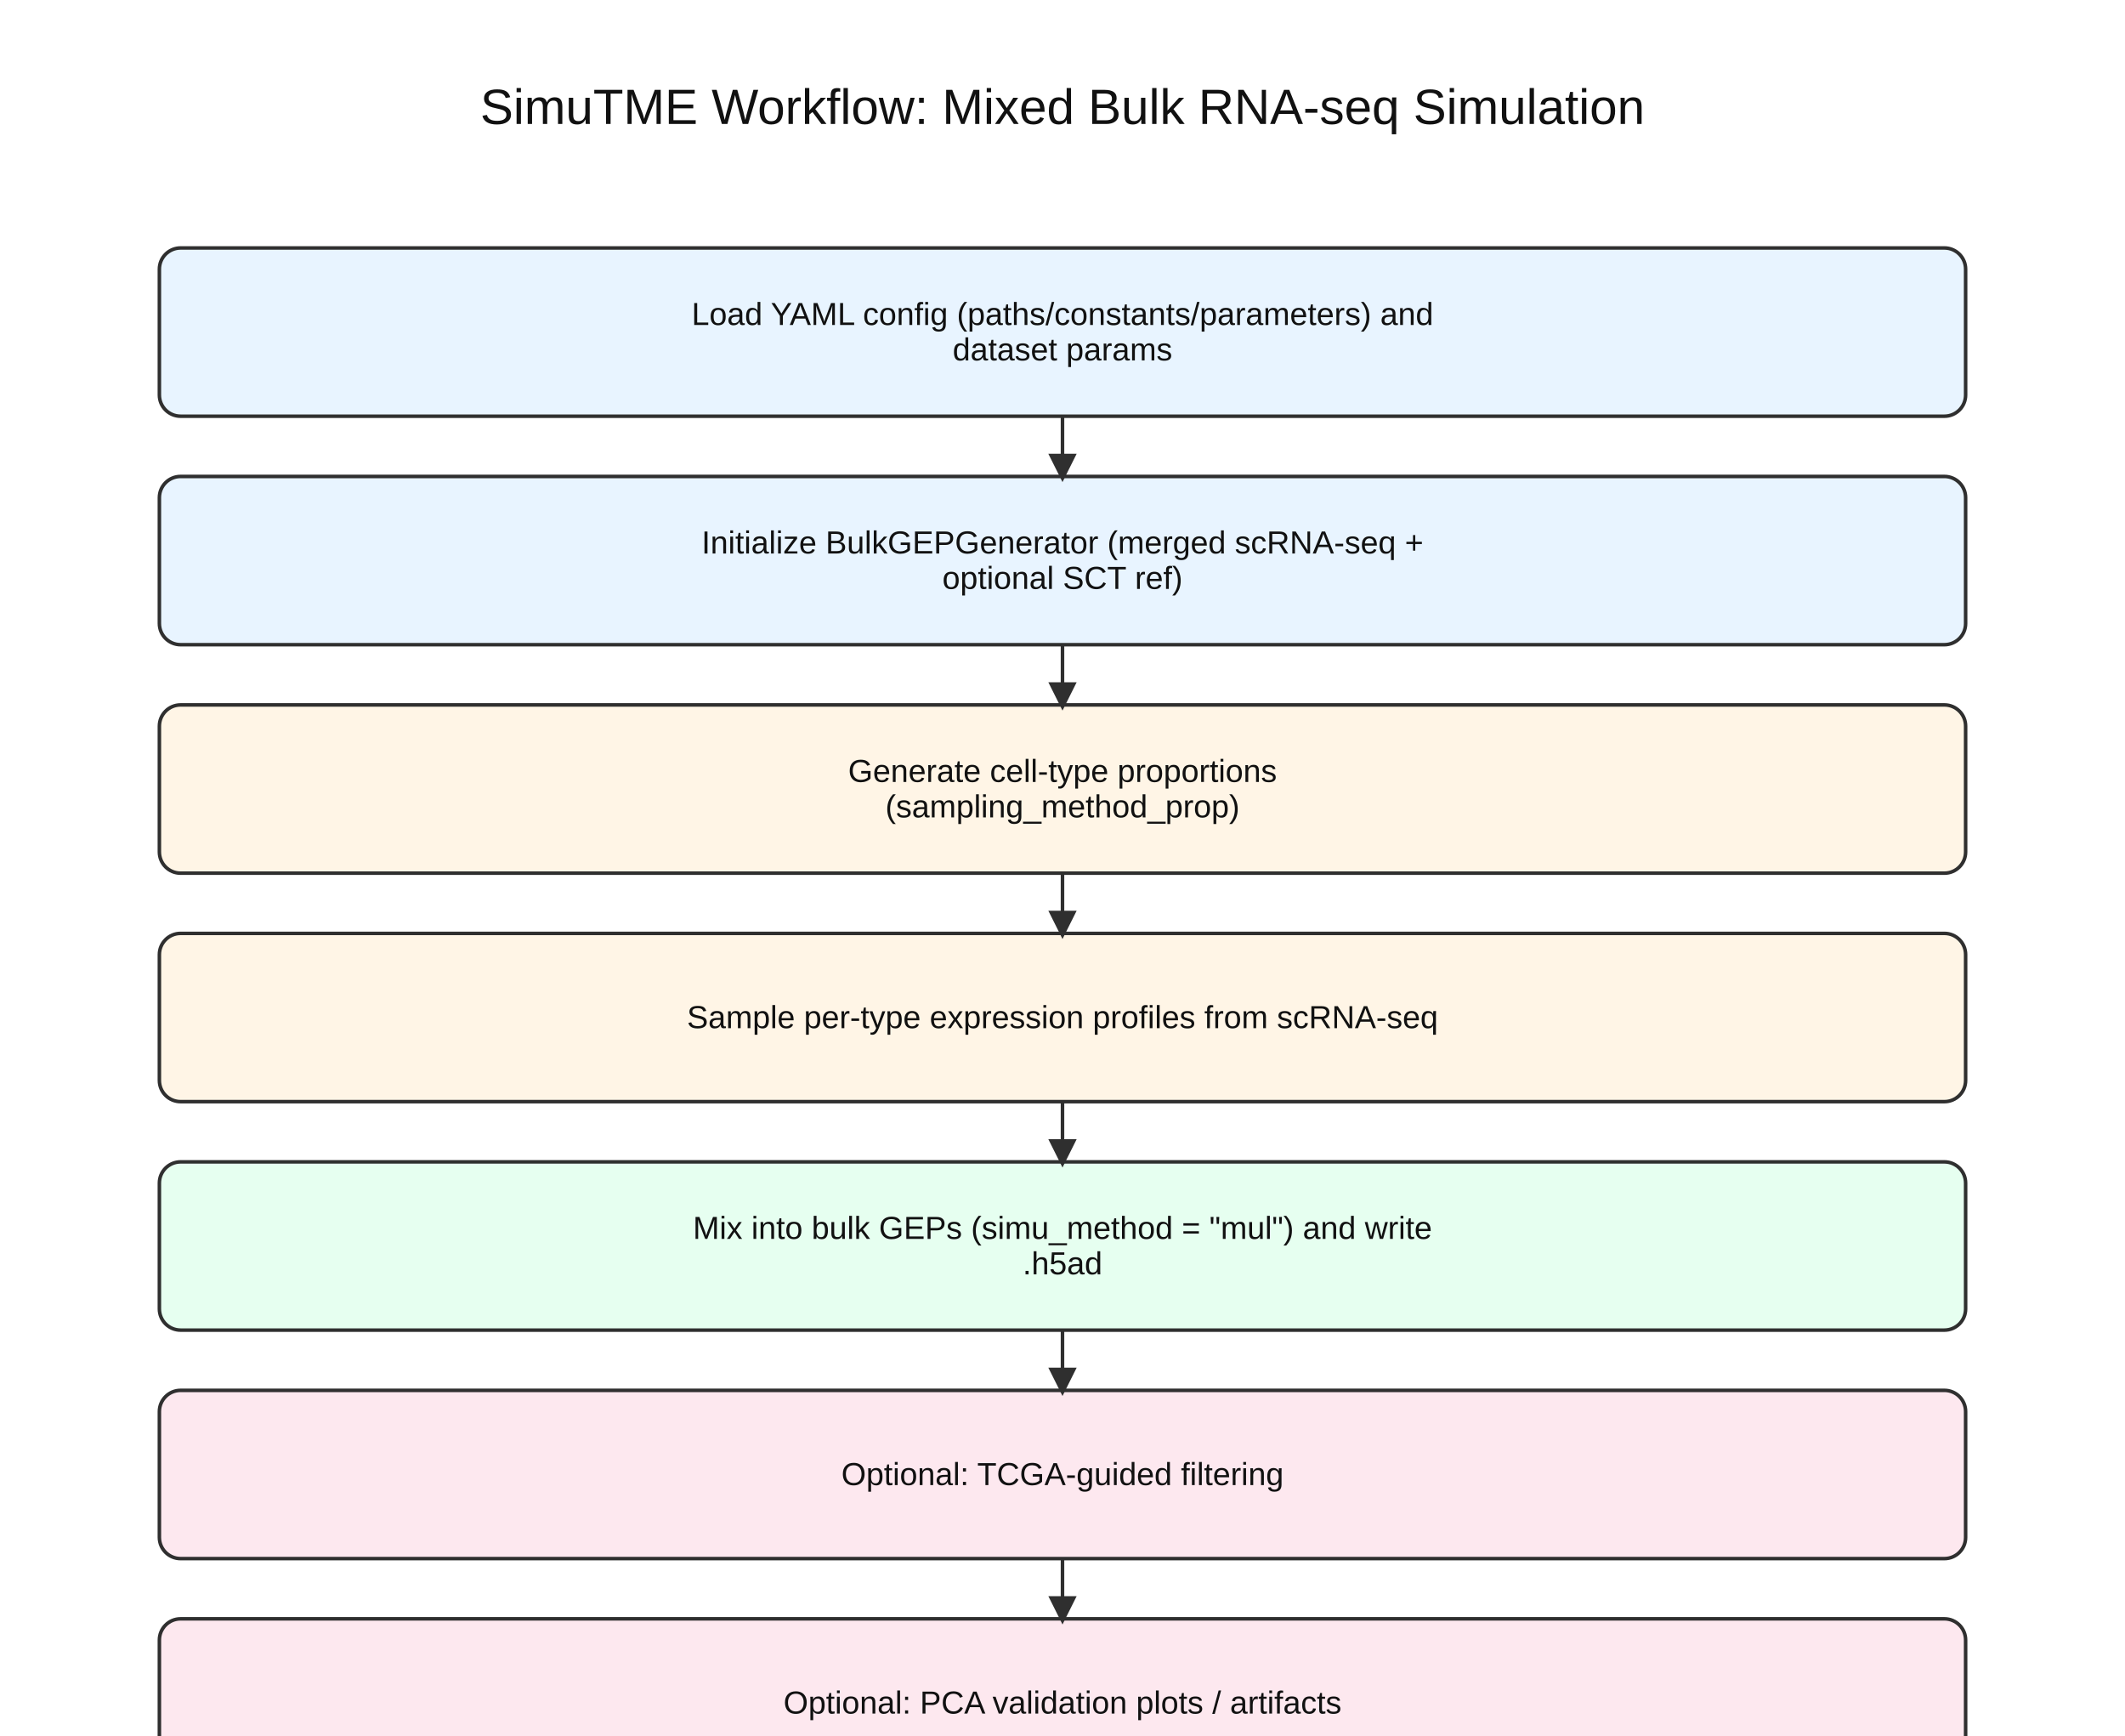
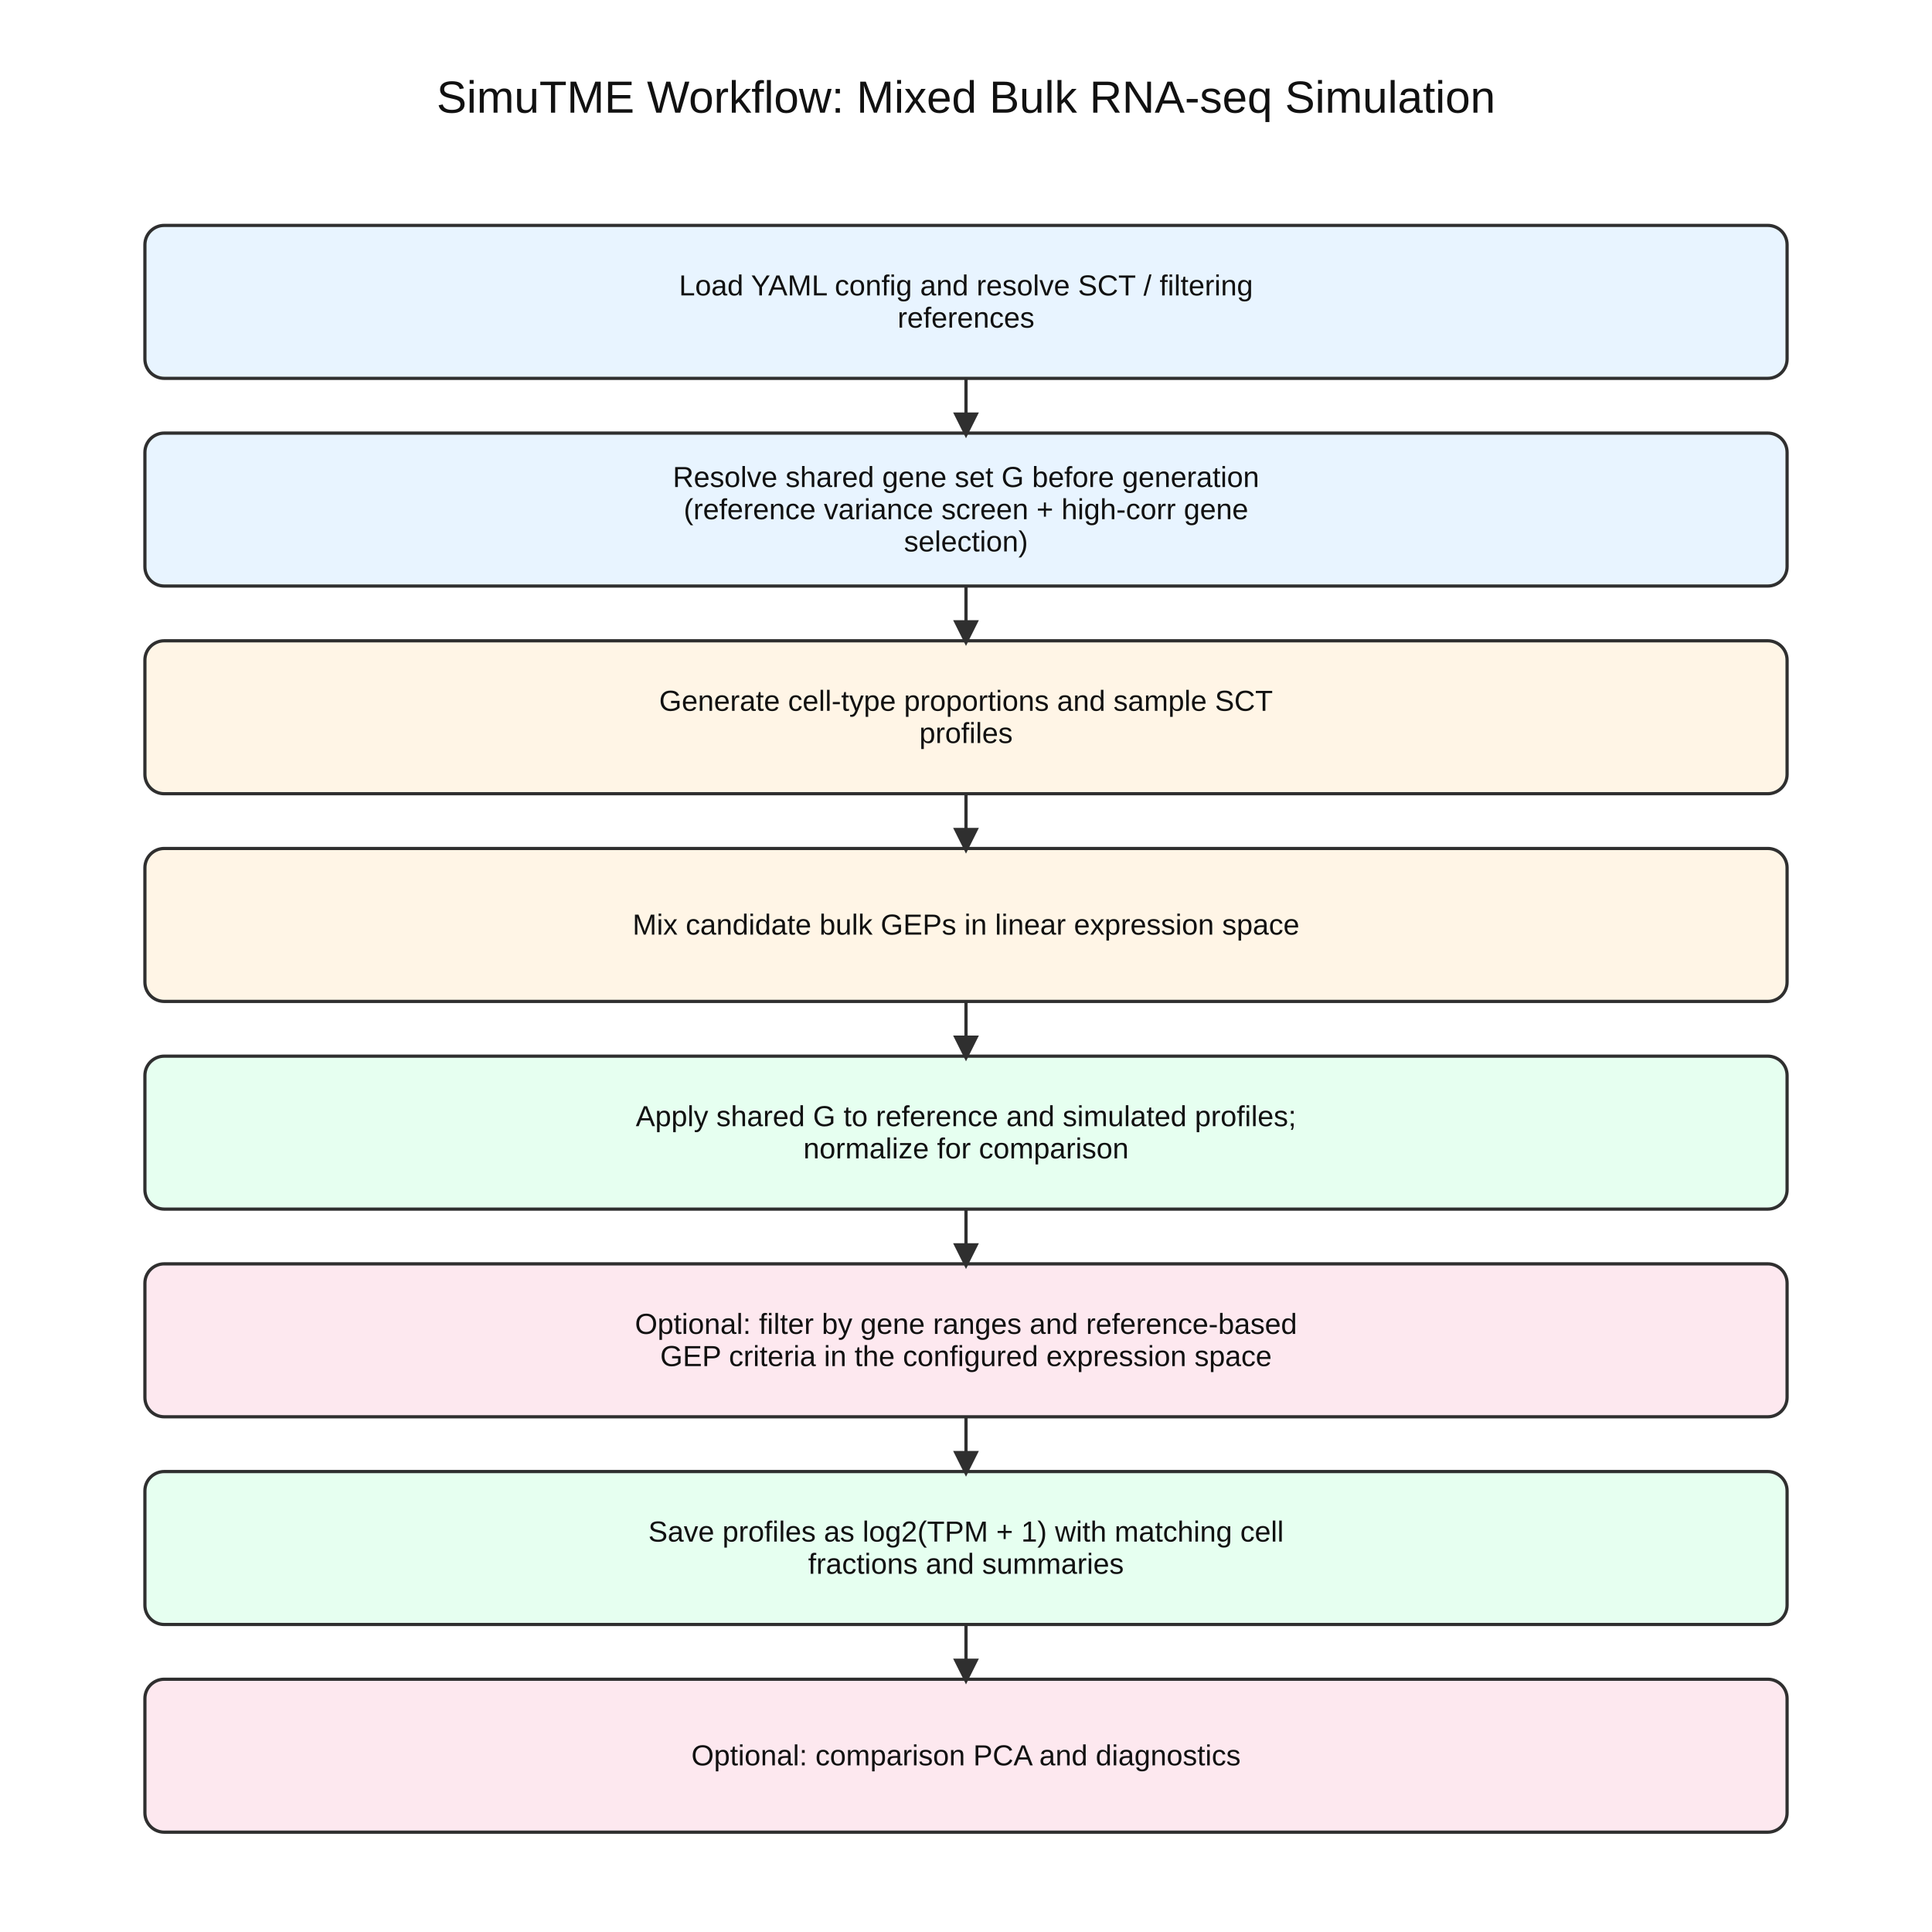
- <svg xmlns="http://www.w3.org/2000/svg" width="1200" height="980" viewBox="0 0 1200 980">
+ <svg xmlns="http://www.w3.org/2000/svg" width="1200" height="1200" viewBox="0 0 1200 1200">
  <defs>
    <marker id="arrow" viewBox="0 0 10 10" refX="8" refY="5" markerWidth="8" markerHeight="8" orient="auto-start-reverse">
      <path d="M 0 0 L 10 5 L 0 10 z" fill="#2f2f2f" />
    </marker>
  </defs>
  <text x="600.0" y="70" text-anchor="middle" font-family="Arial, Helvetica, sans-serif" font-size="28" fill="#111">SimuTME Workflow: Mixed Bulk RNA-seq Simulation</text>
  <rect x="90" y="140" width="1020" height="95" rx="12" ry="12" fill="#e8f4ff" stroke="#2f2f2f" stroke-width="2" />
-   <text x="600.0" y="183.5" text-anchor="middle" font-family="Arial, Helvetica, sans-serif" font-size="18" fill="#111">Load YAML config (paths/constants/parameters) and</text>
-   <text x="600.0" y="203.5" text-anchor="middle" font-family="Arial, Helvetica, sans-serif" font-size="18" fill="#111">dataset params</text>
+   <text x="600.0" y="183.5" text-anchor="middle" font-family="Arial, Helvetica, sans-serif" font-size="18" fill="#111">Load YAML config and resolve SCT / filtering</text>
+   <text x="600.0" y="203.5" text-anchor="middle" font-family="Arial, Helvetica, sans-serif" font-size="18" fill="#111">references</text>
  <rect x="90" y="269" width="1020" height="95" rx="12" ry="12" fill="#e8f4ff" stroke="#2f2f2f" stroke-width="2" />
-   <text x="600.0" y="312.5" text-anchor="middle" font-family="Arial, Helvetica, sans-serif" font-size="18" fill="#111">Initialize BulkGEPGenerator (merged scRNA-seq +</text>
-   <text x="600.0" y="332.5" text-anchor="middle" font-family="Arial, Helvetica, sans-serif" font-size="18" fill="#111">optional SCT ref)</text>
+   <text x="600.0" y="302.5" text-anchor="middle" font-family="Arial, Helvetica, sans-serif" font-size="18" fill="#111">Resolve shared gene set G before generation</text>
+   <text x="600.0" y="322.5" text-anchor="middle" font-family="Arial, Helvetica, sans-serif" font-size="18" fill="#111">(reference variance screen + high-corr gene</text>
+   <text x="600.0" y="342.5" text-anchor="middle" font-family="Arial, Helvetica, sans-serif" font-size="18" fill="#111">selection)</text>
  <rect x="90" y="398" width="1020" height="95" rx="12" ry="12" fill="#fff5e6" stroke="#2f2f2f" stroke-width="2" />
-   <text x="600.0" y="441.5" text-anchor="middle" font-family="Arial, Helvetica, sans-serif" font-size="18" fill="#111">Generate cell-type proportions</text>
-   <text x="600.0" y="461.5" text-anchor="middle" font-family="Arial, Helvetica, sans-serif" font-size="18" fill="#111">(sampling_method_prop)</text>
+   <text x="600.0" y="441.5" text-anchor="middle" font-family="Arial, Helvetica, sans-serif" font-size="18" fill="#111">Generate cell-type proportions and sample SCT</text>
+   <text x="600.0" y="461.5" text-anchor="middle" font-family="Arial, Helvetica, sans-serif" font-size="18" fill="#111">profiles</text>
  <rect x="90" y="527" width="1020" height="95" rx="12" ry="12" fill="#fff5e6" stroke="#2f2f2f" stroke-width="2" />
-   <text x="600.0" y="580.5" text-anchor="middle" font-family="Arial, Helvetica, sans-serif" font-size="18" fill="#111">Sample per-type expression profiles from scRNA-seq</text>
+   <text x="600.0" y="580.5" text-anchor="middle" font-family="Arial, Helvetica, sans-serif" font-size="18" fill="#111">Mix candidate bulk GEPs in linear expression space</text>
  <rect x="90" y="656" width="1020" height="95" rx="12" ry="12" fill="#e6fff0" stroke="#2f2f2f" stroke-width="2" />
-   <text x="600.0" y="699.5" text-anchor="middle" font-family="Arial, Helvetica, sans-serif" font-size="18" fill="#111">Mix into bulk GEPs (simu_method = "mul") and write</text>
-   <text x="600.0" y="719.5" text-anchor="middle" font-family="Arial, Helvetica, sans-serif" font-size="18" fill="#111">.h5ad</text>
+   <text x="600.0" y="699.5" text-anchor="middle" font-family="Arial, Helvetica, sans-serif" font-size="18" fill="#111">Apply shared G to reference and simulated profiles;</text>
+   <text x="600.0" y="719.5" text-anchor="middle" font-family="Arial, Helvetica, sans-serif" font-size="18" fill="#111">normalize for comparison</text>
  <rect x="90" y="785" width="1020" height="95" rx="12" ry="12" fill="#fde8ef" stroke="#2f2f2f" stroke-width="2" />
-   <text x="600.0" y="838.5" text-anchor="middle" font-family="Arial, Helvetica, sans-serif" font-size="18" fill="#111">Optional: TCGA-guided filtering</text>
-   <rect x="90" y="914" width="1020" height="95" rx="12" ry="12" fill="#fde8ef" stroke="#2f2f2f" stroke-width="2" />
-   <text x="600.0" y="967.5" text-anchor="middle" font-family="Arial, Helvetica, sans-serif" font-size="18" fill="#111">Optional: PCA validation plots / artifacts</text>
+   <text x="600.0" y="828.5" text-anchor="middle" font-family="Arial, Helvetica, sans-serif" font-size="18" fill="#111">Optional: filter by gene ranges and reference-based</text>
+   <text x="600.0" y="848.5" text-anchor="middle" font-family="Arial, Helvetica, sans-serif" font-size="18" fill="#111">GEP criteria in the configured expression space</text>
+   <rect x="90" y="914" width="1020" height="95" rx="12" ry="12" fill="#e6fff0" stroke="#2f2f2f" stroke-width="2" />
+   <text x="600.0" y="957.5" text-anchor="middle" font-family="Arial, Helvetica, sans-serif" font-size="18" fill="#111">Save profiles as log2(TPM + 1) with matching cell</text>
+   <text x="600.0" y="977.5" text-anchor="middle" font-family="Arial, Helvetica, sans-serif" font-size="18" fill="#111">fractions and summaries</text>
+   <rect x="90" y="1043" width="1020" height="95" rx="12" ry="12" fill="#fde8ef" stroke="#2f2f2f" stroke-width="2" />
+   <text x="600.0" y="1096.5" text-anchor="middle" font-family="Arial, Helvetica, sans-serif" font-size="18" fill="#111">Optional: comparison PCA and diagnostics</text>
  <line x1="600.0" y1="235" x2="600.0" y2="269" stroke="#2f2f2f" stroke-width="2" marker-end="url(#arrow)" />
  <line x1="600.0" y1="364" x2="600.0" y2="398" stroke="#2f2f2f" stroke-width="2" marker-end="url(#arrow)" />
  <line x1="600.0" y1="493" x2="600.0" y2="527" stroke="#2f2f2f" stroke-width="2" marker-end="url(#arrow)" />
  <line x1="600.0" y1="622" x2="600.0" y2="656" stroke="#2f2f2f" stroke-width="2" marker-end="url(#arrow)" />
  <line x1="600.0" y1="751" x2="600.0" y2="785" stroke="#2f2f2f" stroke-width="2" marker-end="url(#arrow)" />
  <line x1="600.0" y1="880" x2="600.0" y2="914" stroke="#2f2f2f" stroke-width="2" marker-end="url(#arrow)" />
+   <line x1="600.0" y1="1009" x2="600.0" y2="1043" stroke="#2f2f2f" stroke-width="2" marker-end="url(#arrow)" />
</svg>
